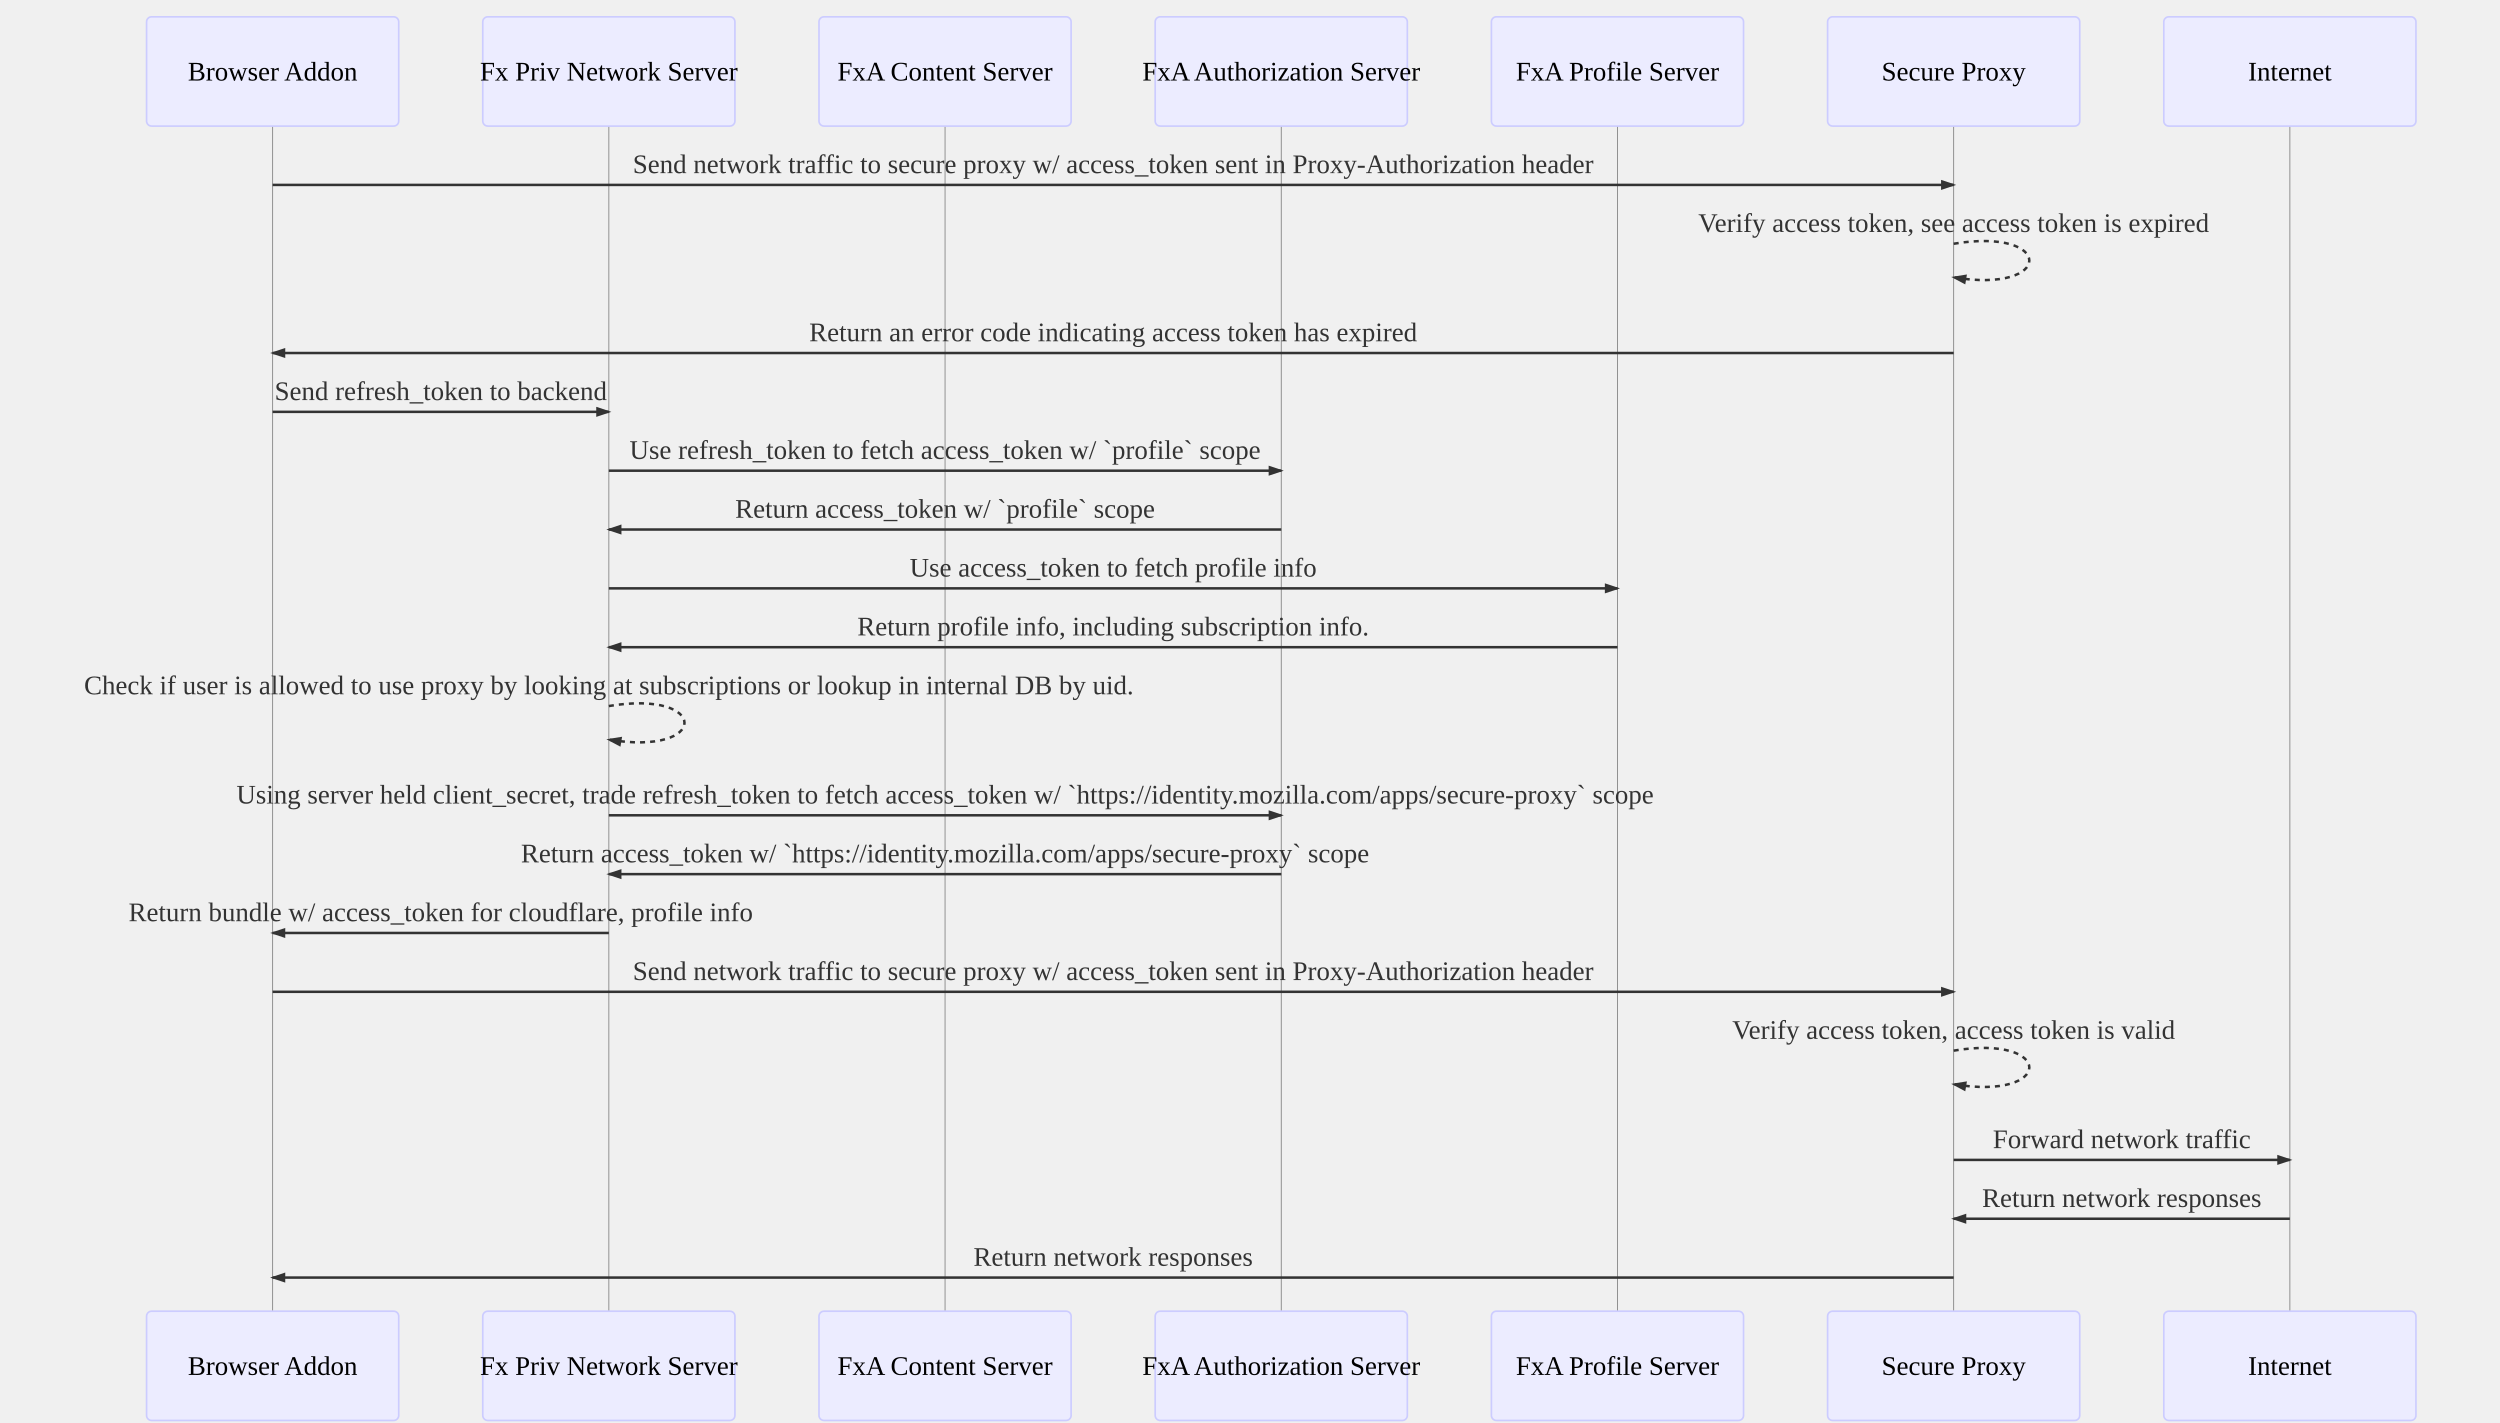
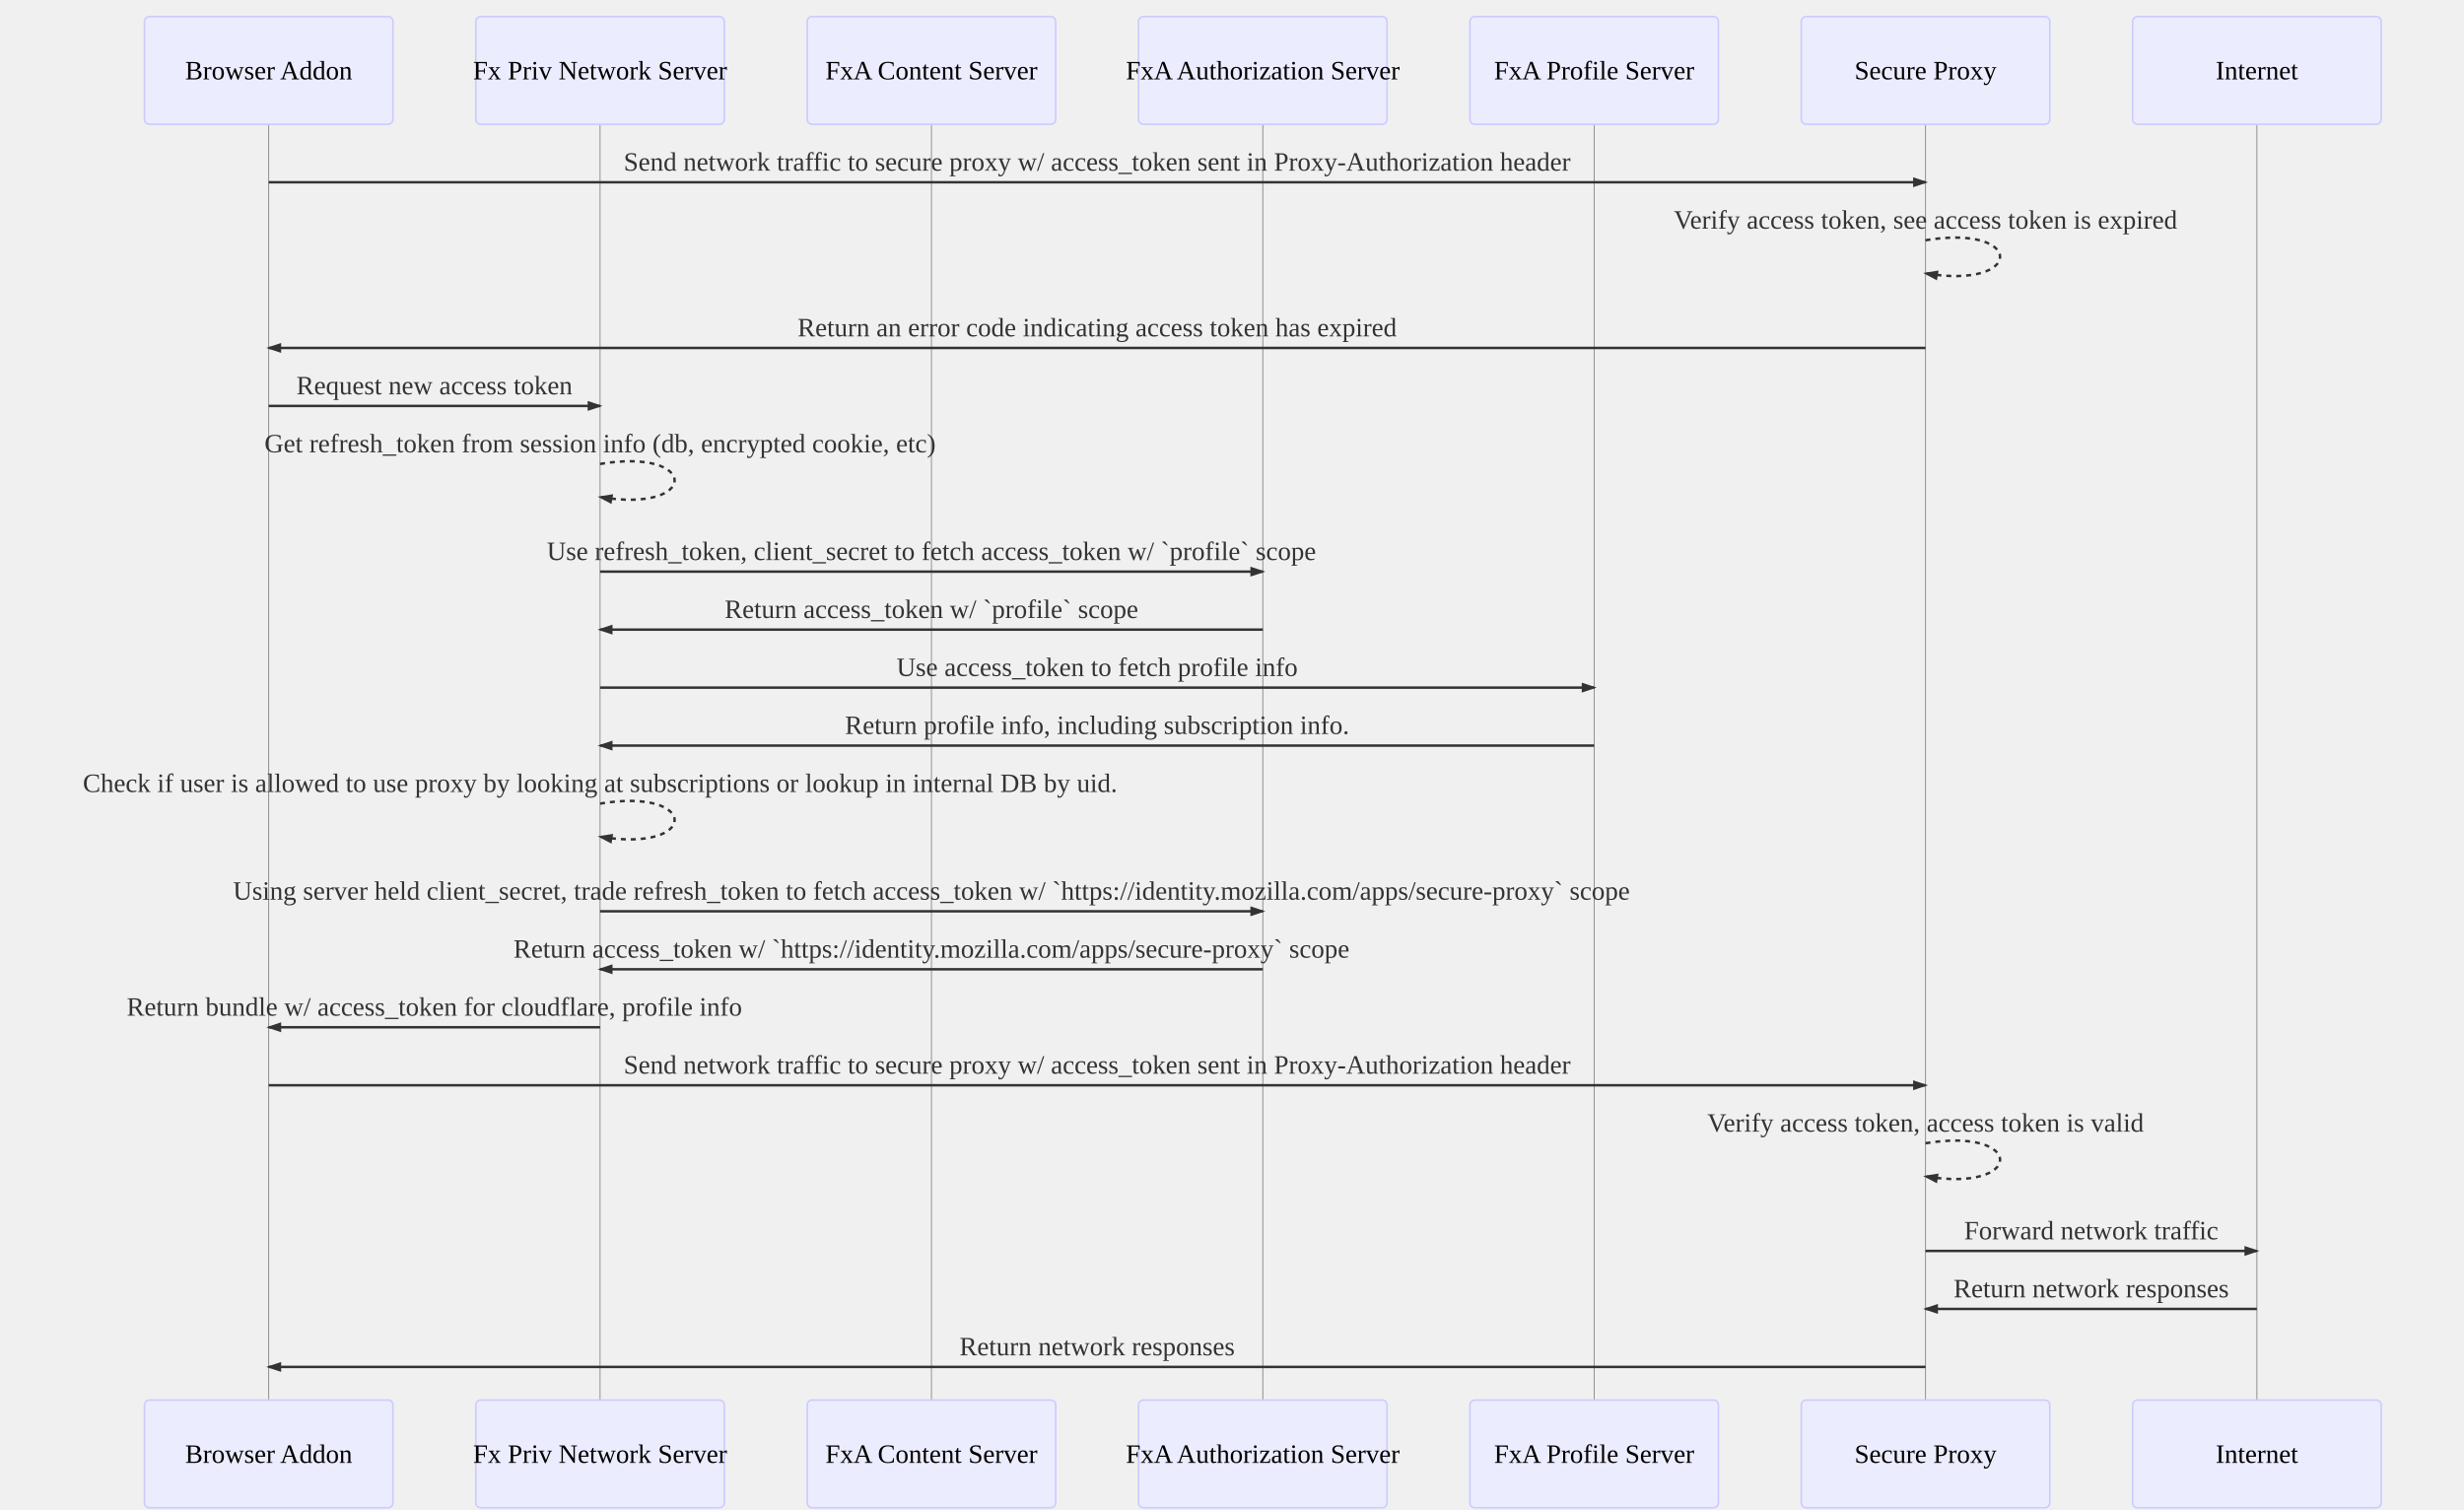
- <svg xmlns="http://www.w3.org/2000/svg" id="mermaid-1568984460507" width="100%" height="100%" style="max-width:1487.188px;" viewBox="-87.188 -10 1487.188 846">
-   <style>#mermaid-1568984460507 .label{font-family:trebuchet ms,verdana,arial;color:#333}#mermaid-1568984460507 .node circle,#mermaid-1568984460507 .node ellipse,#mermaid-1568984460507 .node polygon,#mermaid-1568984460507 .node rect{fill:#ececff;stroke:#9370db;stroke-width:1px}#mermaid-1568984460507 .node.clickable{cursor:pointer}#mermaid-1568984460507 .arrowheadPath{fill:#333}#mermaid-1568984460507 .edgePath .path{stroke:#333;stroke-width:1.5px}#mermaid-1568984460507 .edgeLabel{background-color:#e8e8e8}#mermaid-1568984460507 .cluster rect{fill:#ffffde!important;stroke:#aa3!important;stroke-width:1px!important}#mermaid-1568984460507 .cluster text{fill:#333}#mermaid-1568984460507 div.mermaidTooltip{position:absolute;text-align:center;max-width:200px;padding:2px;font-family:trebuchet ms,verdana,arial;font-size:12px;background:#ffffde;border:1px solid #aa3;border-radius:2px;pointer-events:none;z-index:100}#mermaid-1568984460507 .actor{stroke:#ccf;fill:#ececff}#mermaid-1568984460507 text.actor{fill:#000;stroke:none}#mermaid-1568984460507 .actor-line{stroke:grey}#mermaid-1568984460507 .messageLine0{marker-end:"url(#arrowhead)"}#mermaid-1568984460507 .messageLine0,#mermaid-1568984460507 .messageLine1{stroke-width:1.5;stroke-dasharray:"2 2";stroke:#333}#mermaid-1568984460507 #arrowhead{fill:#333}#mermaid-1568984460507 #crosshead path{fill:#333!important;stroke:#333!important}#mermaid-1568984460507 .messageText{fill:#333;stroke:none}#mermaid-1568984460507 .labelBox{stroke:#ccf;fill:#ececff}#mermaid-1568984460507 .labelText,#mermaid-1568984460507 .loopText{fill:#000;stroke:none}#mermaid-1568984460507 .loopLine{stroke-width:2;stroke-dasharray:"2 2";marker-end:"url(#arrowhead)";stroke:#ccf}#mermaid-1568984460507 .note{stroke:#aa3;fill:#fff5ad}#mermaid-1568984460507 .noteText{fill:#000;stroke:none;font-family:trebuchet ms,verdana,arial;font-size:14px}#mermaid-1568984460507 .section{stroke:none;opacity:.2}#mermaid-1568984460507 .section0{fill:rgba(102,102,255,.49)}#mermaid-1568984460507 .section2{fill:#fff400}#mermaid-1568984460507 .section1,#mermaid-1568984460507 .section3{fill:#fff;opacity:.2}#mermaid-1568984460507 .sectionTitle0,#mermaid-1568984460507 .sectionTitle1,#mermaid-1568984460507 .sectionTitle2,#mermaid-1568984460507 .sectionTitle3{fill:#333}#mermaid-1568984460507 .sectionTitle{text-anchor:start;font-size:11px;text-height:14px}#mermaid-1568984460507 .grid .tick{stroke:#d3d3d3;opacity:.3;shape-rendering:crispEdges}#mermaid-1568984460507 .grid path{stroke-width:0}#mermaid-1568984460507 .today{fill:none;stroke:red;stroke-width:2px}#mermaid-1568984460507 .task{stroke-width:2}#mermaid-1568984460507 .taskText{text-anchor:middle;font-size:11px}#mermaid-1568984460507 .taskTextOutsideRight{fill:#000;text-anchor:start;font-size:11px}#mermaid-1568984460507 .taskTextOutsideLeft{fill:#000;text-anchor:end;font-size:11px}#mermaid-1568984460507 .taskText0,#mermaid-1568984460507 .taskText1,#mermaid-1568984460507 .taskText2,#mermaid-1568984460507 .taskText3{fill:#fff}#mermaid-1568984460507 .task0,#mermaid-1568984460507 .task1,#mermaid-1568984460507 .task2,#mermaid-1568984460507 .task3{fill:#8a90dd;stroke:#534fbc}#mermaid-1568984460507 .taskTextOutside0,#mermaid-1568984460507 .taskTextOutside1,#mermaid-1568984460507 .taskTextOutside2,#mermaid-1568984460507 .taskTextOutside3{fill:#000}#mermaid-1568984460507 .active0,#mermaid-1568984460507 .active1,#mermaid-1568984460507 .active2,#mermaid-1568984460507 .active3{fill:#bfc7ff;stroke:#534fbc}#mermaid-1568984460507 .activeText0,#mermaid-1568984460507 .activeText1,#mermaid-1568984460507 .activeText2,#mermaid-1568984460507 .activeText3{fill:#000!important}#mermaid-1568984460507 .done0,#mermaid-1568984460507 .done1,#mermaid-1568984460507 .done2,#mermaid-1568984460507 .done3{stroke:grey;fill:#d3d3d3;stroke-width:2}#mermaid-1568984460507 .doneText0,#mermaid-1568984460507 .doneText1,#mermaid-1568984460507 .doneText2,#mermaid-1568984460507 .doneText3{fill:#000!important}#mermaid-1568984460507 .crit0,#mermaid-1568984460507 .crit1,#mermaid-1568984460507 .crit2,#mermaid-1568984460507 .crit3{stroke:#f88;fill:red;stroke-width:2}#mermaid-1568984460507 .activeCrit0,#mermaid-1568984460507 .activeCrit1,#mermaid-1568984460507 .activeCrit2,#mermaid-1568984460507 .activeCrit3{stroke:#f88;fill:#bfc7ff;stroke-width:2}#mermaid-1568984460507 .doneCrit0,#mermaid-1568984460507 .doneCrit1,#mermaid-1568984460507 .doneCrit2,#mermaid-1568984460507 .doneCrit3{stroke:#f88;fill:#d3d3d3;stroke-width:2;cursor:pointer;shape-rendering:crispEdges}#mermaid-1568984460507 .activeCritText0,#mermaid-1568984460507 .activeCritText1,#mermaid-1568984460507 .activeCritText2,#mermaid-1568984460507 .activeCritText3,#mermaid-1568984460507 .doneCritText0,#mermaid-1568984460507 .doneCritText1,#mermaid-1568984460507 .doneCritText2,#mermaid-1568984460507 .doneCritText3{fill:#000!important}#mermaid-1568984460507 .titleText{text-anchor:middle;font-size:18px;fill:#000}#mermaid-1568984460507 g.classGroup text{fill:#9370db;stroke:none;font-family:trebuchet ms,verdana,arial;font-size:10px}#mermaid-1568984460507 g.classGroup rect{fill:#ececff;stroke:#9370db}#mermaid-1568984460507 g.classGroup line{stroke:#9370db;stroke-width:1}#mermaid-1568984460507 .classLabel .box{stroke:none;stroke-width:0;fill:#ececff;opacity:.5}#mermaid-1568984460507 .classLabel .label{fill:#9370db;font-size:10px}#mermaid-1568984460507 .relation{stroke:#9370db;stroke-width:1;fill:none}#mermaid-1568984460507 #compositionEnd,#mermaid-1568984460507 #compositionStart{fill:#9370db;stroke:#9370db;stroke-width:1}#mermaid-1568984460507 #aggregationEnd,#mermaid-1568984460507 #aggregationStart{fill:#ececff;stroke:#9370db;stroke-width:1}#mermaid-1568984460507 #dependencyEnd,#mermaid-1568984460507 #dependencyStart,#mermaid-1568984460507 #extensionEnd,#mermaid-1568984460507 #extensionStart{fill:#9370db;stroke:#9370db;stroke-width:1}#mermaid-1568984460507 .branch-label,#mermaid-1568984460507 .commit-id,#mermaid-1568984460507 .commit-msg{fill:#d3d3d3;color:#d3d3d3}</style>
-   <style>#mermaid-1568984460507 {
+ <svg xmlns="http://www.w3.org/2000/svg" id="mermaid-1569243541961" width="100%" height="100%" style="max-width:1487.188px;" viewBox="-87.188 -10 1487.188 911">
+   <style>#mermaid-1569243541961 .label{font-family:trebuchet ms,verdana,arial;color:#333}#mermaid-1569243541961 .node circle,#mermaid-1569243541961 .node ellipse,#mermaid-1569243541961 .node polygon,#mermaid-1569243541961 .node rect{fill:#ececff;stroke:#9370db;stroke-width:1px}#mermaid-1569243541961 .node.clickable{cursor:pointer}#mermaid-1569243541961 .arrowheadPath{fill:#333}#mermaid-1569243541961 .edgePath .path{stroke:#333;stroke-width:1.5px}#mermaid-1569243541961 .edgeLabel{background-color:#e8e8e8}#mermaid-1569243541961 .cluster rect{fill:#ffffde!important;stroke:#aa3!important;stroke-width:1px!important}#mermaid-1569243541961 .cluster text{fill:#333}#mermaid-1569243541961 div.mermaidTooltip{position:absolute;text-align:center;max-width:200px;padding:2px;font-family:trebuchet ms,verdana,arial;font-size:12px;background:#ffffde;border:1px solid #aa3;border-radius:2px;pointer-events:none;z-index:100}#mermaid-1569243541961 .actor{stroke:#ccf;fill:#ececff}#mermaid-1569243541961 text.actor{fill:#000;stroke:none}#mermaid-1569243541961 .actor-line{stroke:grey}#mermaid-1569243541961 .messageLine0{marker-end:"url(#arrowhead)"}#mermaid-1569243541961 .messageLine0,#mermaid-1569243541961 .messageLine1{stroke-width:1.5;stroke-dasharray:"2 2";stroke:#333}#mermaid-1569243541961 #arrowhead{fill:#333}#mermaid-1569243541961 #crosshead path{fill:#333!important;stroke:#333!important}#mermaid-1569243541961 .messageText{fill:#333;stroke:none}#mermaid-1569243541961 .labelBox{stroke:#ccf;fill:#ececff}#mermaid-1569243541961 .labelText,#mermaid-1569243541961 .loopText{fill:#000;stroke:none}#mermaid-1569243541961 .loopLine{stroke-width:2;stroke-dasharray:"2 2";marker-end:"url(#arrowhead)";stroke:#ccf}#mermaid-1569243541961 .note{stroke:#aa3;fill:#fff5ad}#mermaid-1569243541961 .noteText{fill:#000;stroke:none;font-family:trebuchet ms,verdana,arial;font-size:14px}#mermaid-1569243541961 .section{stroke:none;opacity:.2}#mermaid-1569243541961 .section0{fill:rgba(102,102,255,.49)}#mermaid-1569243541961 .section2{fill:#fff400}#mermaid-1569243541961 .section1,#mermaid-1569243541961 .section3{fill:#fff;opacity:.2}#mermaid-1569243541961 .sectionTitle0,#mermaid-1569243541961 .sectionTitle1,#mermaid-1569243541961 .sectionTitle2,#mermaid-1569243541961 .sectionTitle3{fill:#333}#mermaid-1569243541961 .sectionTitle{text-anchor:start;font-size:11px;text-height:14px}#mermaid-1569243541961 .grid .tick{stroke:#d3d3d3;opacity:.3;shape-rendering:crispEdges}#mermaid-1569243541961 .grid path{stroke-width:0}#mermaid-1569243541961 .today{fill:none;stroke:red;stroke-width:2px}#mermaid-1569243541961 .task{stroke-width:2}#mermaid-1569243541961 .taskText{text-anchor:middle;font-size:11px}#mermaid-1569243541961 .taskTextOutsideRight{fill:#000;text-anchor:start;font-size:11px}#mermaid-1569243541961 .taskTextOutsideLeft{fill:#000;text-anchor:end;font-size:11px}#mermaid-1569243541961 .taskText0,#mermaid-1569243541961 .taskText1,#mermaid-1569243541961 .taskText2,#mermaid-1569243541961 .taskText3{fill:#fff}#mermaid-1569243541961 .task0,#mermaid-1569243541961 .task1,#mermaid-1569243541961 .task2,#mermaid-1569243541961 .task3{fill:#8a90dd;stroke:#534fbc}#mermaid-1569243541961 .taskTextOutside0,#mermaid-1569243541961 .taskTextOutside1,#mermaid-1569243541961 .taskTextOutside2,#mermaid-1569243541961 .taskTextOutside3{fill:#000}#mermaid-1569243541961 .active0,#mermaid-1569243541961 .active1,#mermaid-1569243541961 .active2,#mermaid-1569243541961 .active3{fill:#bfc7ff;stroke:#534fbc}#mermaid-1569243541961 .activeText0,#mermaid-1569243541961 .activeText1,#mermaid-1569243541961 .activeText2,#mermaid-1569243541961 .activeText3{fill:#000!important}#mermaid-1569243541961 .done0,#mermaid-1569243541961 .done1,#mermaid-1569243541961 .done2,#mermaid-1569243541961 .done3{stroke:grey;fill:#d3d3d3;stroke-width:2}#mermaid-1569243541961 .doneText0,#mermaid-1569243541961 .doneText1,#mermaid-1569243541961 .doneText2,#mermaid-1569243541961 .doneText3{fill:#000!important}#mermaid-1569243541961 .crit0,#mermaid-1569243541961 .crit1,#mermaid-1569243541961 .crit2,#mermaid-1569243541961 .crit3{stroke:#f88;fill:red;stroke-width:2}#mermaid-1569243541961 .activeCrit0,#mermaid-1569243541961 .activeCrit1,#mermaid-1569243541961 .activeCrit2,#mermaid-1569243541961 .activeCrit3{stroke:#f88;fill:#bfc7ff;stroke-width:2}#mermaid-1569243541961 .doneCrit0,#mermaid-1569243541961 .doneCrit1,#mermaid-1569243541961 .doneCrit2,#mermaid-1569243541961 .doneCrit3{stroke:#f88;fill:#d3d3d3;stroke-width:2;cursor:pointer;shape-rendering:crispEdges}#mermaid-1569243541961 .activeCritText0,#mermaid-1569243541961 .activeCritText1,#mermaid-1569243541961 .activeCritText2,#mermaid-1569243541961 .activeCritText3,#mermaid-1569243541961 .doneCritText0,#mermaid-1569243541961 .doneCritText1,#mermaid-1569243541961 .doneCritText2,#mermaid-1569243541961 .doneCritText3{fill:#000!important}#mermaid-1569243541961 .titleText{text-anchor:middle;font-size:18px;fill:#000}#mermaid-1569243541961 g.classGroup text{fill:#9370db;stroke:none;font-family:trebuchet ms,verdana,arial;font-size:10px}#mermaid-1569243541961 g.classGroup rect{fill:#ececff;stroke:#9370db}#mermaid-1569243541961 g.classGroup line{stroke:#9370db;stroke-width:1}#mermaid-1569243541961 .classLabel .box{stroke:none;stroke-width:0;fill:#ececff;opacity:.5}#mermaid-1569243541961 .classLabel .label{fill:#9370db;font-size:10px}#mermaid-1569243541961 .relation{stroke:#9370db;stroke-width:1;fill:none}#mermaid-1569243541961 #compositionEnd,#mermaid-1569243541961 #compositionStart{fill:#9370db;stroke:#9370db;stroke-width:1}#mermaid-1569243541961 #aggregationEnd,#mermaid-1569243541961 #aggregationStart{fill:#ececff;stroke:#9370db;stroke-width:1}#mermaid-1569243541961 #dependencyEnd,#mermaid-1569243541961 #dependencyStart,#mermaid-1569243541961 #extensionEnd,#mermaid-1569243541961 #extensionStart{fill:#9370db;stroke:#9370db;stroke-width:1}#mermaid-1569243541961 .branch-label,#mermaid-1569243541961 .commit-id,#mermaid-1569243541961 .commit-msg{fill:#d3d3d3;color:#d3d3d3}</style>
+   <style>#mermaid-1569243541961 {
    color: rgb(0, 0, 0);
    font: normal normal 400 normal 16px / normal "Times New Roman";
  }</style>
  <g />
  <g>
-     <line id="actor0" x1="75" y1="5" x2="75" y2="835" class="actor-line" stroke-width="0.5px" stroke="#999" />
+     <line id="actor0" x1="75" y1="5" x2="75" y2="900" class="actor-line" stroke-width="0.5px" stroke="#999" />
    <rect x="0" y="0" fill="#eaeaea" stroke="#666" width="150" height="65" rx="3" ry="3" class="actor" />
    <text x="75" y="32.5" dominant-baseline="central" alignment-baseline="central" class="actor" style="text-anchor: middle;">
      <tspan x="75" dy="0">Browser Addon</tspan>
    </text>
  </g>
  <g>
-     <line id="actor1" x1="275" y1="5" x2="275" y2="835" class="actor-line" stroke-width="0.5px" stroke="#999" />
+     <line id="actor1" x1="275" y1="5" x2="275" y2="900" class="actor-line" stroke-width="0.5px" stroke="#999" />
    <rect x="200" y="0" fill="#eaeaea" stroke="#666" width="150" height="65" rx="3" ry="3" class="actor" />
    <text x="275" y="32.5" dominant-baseline="central" alignment-baseline="central" class="actor" style="text-anchor: middle;">
      <tspan x="275" dy="0">Fx Priv Network Server</tspan>
    </text>
  </g>
  <g>
-     <line id="actor2" x1="475" y1="5" x2="475" y2="835" class="actor-line" stroke-width="0.5px" stroke="#999" />
+     <line id="actor2" x1="475" y1="5" x2="475" y2="900" class="actor-line" stroke-width="0.5px" stroke="#999" />
    <rect x="400" y="0" fill="#eaeaea" stroke="#666" width="150" height="65" rx="3" ry="3" class="actor" />
    <text x="475" y="32.5" dominant-baseline="central" alignment-baseline="central" class="actor" style="text-anchor: middle;">
      <tspan x="475" dy="0">FxA Content Server</tspan>
    </text>
  </g>
  <g>
-     <line id="actor3" x1="675" y1="5" x2="675" y2="835" class="actor-line" stroke-width="0.5px" stroke="#999" />
+     <line id="actor3" x1="675" y1="5" x2="675" y2="900" class="actor-line" stroke-width="0.5px" stroke="#999" />
    <rect x="600" y="0" fill="#eaeaea" stroke="#666" width="150" height="65" rx="3" ry="3" class="actor" />
    <text x="675" y="32.5" dominant-baseline="central" alignment-baseline="central" class="actor" style="text-anchor: middle;">
      <tspan x="675" dy="0">FxA Authorization Server</tspan>
    </text>
  </g>
  <g>
-     <line id="actor4" x1="875" y1="5" x2="875" y2="835" class="actor-line" stroke-width="0.5px" stroke="#999" />
+     <line id="actor4" x1="875" y1="5" x2="875" y2="900" class="actor-line" stroke-width="0.5px" stroke="#999" />
    <rect x="800" y="0" fill="#eaeaea" stroke="#666" width="150" height="65" rx="3" ry="3" class="actor" />
    <text x="875" y="32.5" dominant-baseline="central" alignment-baseline="central" class="actor" style="text-anchor: middle;">
      <tspan x="875" dy="0">FxA Profile Server</tspan>
    </text>
  </g>
  <g>
-     <line id="actor5" x1="1075" y1="5" x2="1075" y2="835" class="actor-line" stroke-width="0.5px" stroke="#999" />
+     <line id="actor5" x1="1075" y1="5" x2="1075" y2="900" class="actor-line" stroke-width="0.5px" stroke="#999" />
    <rect x="1000" y="0" fill="#eaeaea" stroke="#666" width="150" height="65" rx="3" ry="3" class="actor" />
    <text x="1075" y="32.5" dominant-baseline="central" alignment-baseline="central" class="actor" style="text-anchor: middle;">
      <tspan x="1075" dy="0">Secure Proxy</tspan>
    </text>
  </g>
  <g>
-     <line id="actor6" x1="1275" y1="5" x2="1275" y2="835" class="actor-line" stroke-width="0.5px" stroke="#999" />
+     <line id="actor6" x1="1275" y1="5" x2="1275" y2="900" class="actor-line" stroke-width="0.5px" stroke="#999" />
    <rect x="1200" y="0" fill="#eaeaea" stroke="#666" width="150" height="65" rx="3" ry="3" class="actor" />
    <text x="1275" y="32.5" dominant-baseline="central" alignment-baseline="central" class="actor" style="text-anchor: middle;">
      <tspan x="1275" dy="0">Internet</tspan>
    </text>
  </g>
  <defs>
    <marker id="arrowhead" refX="5" refY="2" markerWidth="6" markerHeight="4" orient="auto">
      <path d="M 0,0 V 4 L6,2 Z" />
    </marker>
  </defs>
  <defs>
    <marker id="crosshead" markerWidth="15" markerHeight="8" orient="auto" refX="16" refY="4">
      <path fill="black" stroke="#000000" stroke-width="1px" d="M 9,2 V 6 L16,4 Z" style="stroke-dasharray: 0, 0;" />
      <path fill="none" stroke="#000000" stroke-width="1px" d="M 0,1 L 6,7 M 6,1 L 0,7" style="stroke-dasharray: 0, 0;" />
    </marker>
  </defs>
  <g>
    <text x="575" y="93" class="messageText" style="text-anchor: middle;">Send network traffic to secure proxy w/ access_token sent in Proxy-Authorization header</text>
    <line x1="75" y1="100" x2="1075" y2="100" class="messageLine0" stroke-width="2" stroke="black" marker-end="url(#arrowhead)" style="fill: none;" />
  </g>
  <g>
    <text x="1075" y="128" class="messageText" style="text-anchor: middle;">Verify access token, see access token is expired</text>
    <path d="M 1075,135 C 1135,125 1135,165 1075,155" class="messageLine1" stroke-width="2" stroke="black" marker-end="url(#arrowhead)" style="stroke-dasharray: 3, 3; fill: none;" />
  </g>
  <g>
    <text x="575" y="193" class="messageText" style="text-anchor: middle;">Return an error code indicating access token has expired</text>
    <line x1="1075" y1="200" x2="75" y2="200" class="messageLine0" stroke-width="2" stroke="black" marker-end="url(#arrowhead)" style="fill: none;" />
  </g>
  <g>
-     <text x="175" y="228" class="messageText" style="text-anchor: middle;">Send refresh_token to backend</text>
+     <text x="175" y="228" class="messageText" style="text-anchor: middle;">Request new access token</text>
    <line x1="75" y1="235" x2="275" y2="235" class="messageLine0" stroke-width="2" stroke="black" marker-end="url(#arrowhead)" style="fill: none;" />
  </g>
  <g>
-     <text x="475" y="263" class="messageText" style="text-anchor: middle;">Use refresh_token to fetch access_token w/ `profile` scope</text>
-     <line x1="275" y1="270" x2="675" y2="270" class="messageLine0" stroke-width="2" stroke="black" marker-end="url(#arrowhead)" style="fill: none;" />
+     <text x="275" y="263" class="messageText" style="text-anchor: middle;">Get refresh_token from session info (db, encrypted cookie, etc)</text>
+     <path d="M 275,270 C 335,260 335,300 275,290" class="messageLine1" stroke-width="2" stroke="black" marker-end="url(#arrowhead)" style="stroke-dasharray: 3, 3; fill: none;" />
  </g>
  <g>
-     <text x="475" y="298" class="messageText" style="text-anchor: middle;">Return access_token w/ `profile` scope</text>
-     <line x1="675" y1="305" x2="275" y2="305" class="messageLine0" stroke-width="2" stroke="black" marker-end="url(#arrowhead)" style="fill: none;" />
+     <text x="475" y="328" class="messageText" style="text-anchor: middle;">Use refresh_token, client_secret to fetch access_token w/ `profile` scope</text>
+     <line x1="275" y1="335" x2="675" y2="335" class="messageLine0" stroke-width="2" stroke="black" marker-end="url(#arrowhead)" style="fill: none;" />
  </g>
  <g>
-     <text x="575" y="333" class="messageText" style="text-anchor: middle;">Use access_token to fetch profile info</text>
-     <line x1="275" y1="340" x2="875" y2="340" class="messageLine0" stroke-width="2" stroke="black" marker-end="url(#arrowhead)" style="fill: none;" />
+     <text x="475" y="363" class="messageText" style="text-anchor: middle;">Return access_token w/ `profile` scope</text>
+     <line x1="675" y1="370" x2="275" y2="370" class="messageLine0" stroke-width="2" stroke="black" marker-end="url(#arrowhead)" style="fill: none;" />
  </g>
  <g>
-     <text x="575" y="368" class="messageText" style="text-anchor: middle;">Return profile info, including subscription info.</text>
-     <line x1="875" y1="375" x2="275" y2="375" class="messageLine0" stroke-width="2" stroke="black" marker-end="url(#arrowhead)" style="fill: none;" />
+     <text x="575" y="398" class="messageText" style="text-anchor: middle;">Use access_token to fetch profile info</text>
+     <line x1="275" y1="405" x2="875" y2="405" class="messageLine0" stroke-width="2" stroke="black" marker-end="url(#arrowhead)" style="fill: none;" />
  </g>
  <g>
-     <text x="275" y="403" class="messageText" style="text-anchor: middle;">Check if user is allowed to use proxy by looking at subscriptions or lookup in internal DB by uid.</text>
-     <path d="M 275,410 C 335,400 335,440 275,430" class="messageLine1" stroke-width="2" stroke="black" marker-end="url(#arrowhead)" style="stroke-dasharray: 3, 3; fill: none;" />
+     <text x="575" y="433" class="messageText" style="text-anchor: middle;">Return profile info, including subscription info.</text>
+     <line x1="875" y1="440" x2="275" y2="440" class="messageLine0" stroke-width="2" stroke="black" marker-end="url(#arrowhead)" style="fill: none;" />
  </g>
  <g>
-     <text x="475" y="468" class="messageText" style="text-anchor: middle;">Using server held client_secret, trade refresh_token to fetch access_token w/ `https://identity.mozilla.com/apps/secure-proxy` scope</text>
-     <line x1="275" y1="475" x2="675" y2="475" class="messageLine0" stroke-width="2" stroke="black" marker-end="url(#arrowhead)" style="fill: none;" />
+     <text x="275" y="468" class="messageText" style="text-anchor: middle;">Check if user is allowed to use proxy by looking at subscriptions or lookup in internal DB by uid.</text>
+     <path d="M 275,475 C 335,465 335,505 275,495" class="messageLine1" stroke-width="2" stroke="black" marker-end="url(#arrowhead)" style="stroke-dasharray: 3, 3; fill: none;" />
  </g>
  <g>
-     <text x="475" y="503" class="messageText" style="text-anchor: middle;">Return access_token w/ `https://identity.mozilla.com/apps/secure-proxy` scope</text>
-     <line x1="675" y1="510" x2="275" y2="510" class="messageLine0" stroke-width="2" stroke="black" marker-end="url(#arrowhead)" style="fill: none;" />
+     <text x="475" y="533" class="messageText" style="text-anchor: middle;">Using server held client_secret, trade refresh_token to fetch access_token w/ `https://identity.mozilla.com/apps/secure-proxy` scope</text>
+     <line x1="275" y1="540" x2="675" y2="540" class="messageLine0" stroke-width="2" stroke="black" marker-end="url(#arrowhead)" style="fill: none;" />
  </g>
  <g>
-     <text x="175" y="538" class="messageText" style="text-anchor: middle;">Return bundle w/ access_token for cloudflare, profile info</text>
-     <line x1="275" y1="545" x2="75" y2="545" class="messageLine0" stroke-width="2" stroke="black" marker-end="url(#arrowhead)" style="fill: none;" />
+     <text x="475" y="568" class="messageText" style="text-anchor: middle;">Return access_token w/ `https://identity.mozilla.com/apps/secure-proxy` scope</text>
+     <line x1="675" y1="575" x2="275" y2="575" class="messageLine0" stroke-width="2" stroke="black" marker-end="url(#arrowhead)" style="fill: none;" />
  </g>
  <g>
-     <text x="575" y="573" class="messageText" style="text-anchor: middle;">Send network traffic to secure proxy w/ access_token sent in Proxy-Authorization header</text>
-     <line x1="75" y1="580" x2="1075" y2="580" class="messageLine0" stroke-width="2" stroke="black" marker-end="url(#arrowhead)" style="fill: none;" />
+     <text x="175" y="603" class="messageText" style="text-anchor: middle;">Return bundle w/ access_token for cloudflare, profile info</text>
+     <line x1="275" y1="610" x2="75" y2="610" class="messageLine0" stroke-width="2" stroke="black" marker-end="url(#arrowhead)" style="fill: none;" />
  </g>
  <g>
-     <text x="1075" y="608" class="messageText" style="text-anchor: middle;">Verify access token, access token is valid</text>
-     <path d="M 1075,615 C 1135,605 1135,645 1075,635" class="messageLine1" stroke-width="2" stroke="black" marker-end="url(#arrowhead)" style="stroke-dasharray: 3, 3; fill: none;" />
+     <text x="575" y="638" class="messageText" style="text-anchor: middle;">Send network traffic to secure proxy w/ access_token sent in Proxy-Authorization header</text>
+     <line x1="75" y1="645" x2="1075" y2="645" class="messageLine0" stroke-width="2" stroke="black" marker-end="url(#arrowhead)" style="fill: none;" />
  </g>
  <g>
-     <text x="1175" y="673" class="messageText" style="text-anchor: middle;">Forward network traffic</text>
-     <line x1="1075" y1="680" x2="1275" y2="680" class="messageLine0" stroke-width="2" stroke="black" marker-end="url(#arrowhead)" style="fill: none;" />
+     <text x="1075" y="673" class="messageText" style="text-anchor: middle;">Verify access token, access token is valid</text>
+     <path d="M 1075,680 C 1135,670 1135,710 1075,700" class="messageLine1" stroke-width="2" stroke="black" marker-end="url(#arrowhead)" style="stroke-dasharray: 3, 3; fill: none;" />
  </g>
  <g>
-     <text x="1175" y="708" class="messageText" style="text-anchor: middle;">Return network responses</text>
-     <line x1="1275" y1="715" x2="1075" y2="715" class="messageLine0" stroke-width="2" stroke="black" marker-end="url(#arrowhead)" style="fill: none;" />
+     <text x="1175" y="738" class="messageText" style="text-anchor: middle;">Forward network traffic</text>
+     <line x1="1075" y1="745" x2="1275" y2="745" class="messageLine0" stroke-width="2" stroke="black" marker-end="url(#arrowhead)" style="fill: none;" />
  </g>
  <g>
-     <text x="575" y="743" class="messageText" style="text-anchor: middle;">Return network responses</text>
-     <line x1="1075" y1="750" x2="75" y2="750" class="messageLine0" stroke-width="2" stroke="black" marker-end="url(#arrowhead)" style="fill: none;" />
+     <text x="1175" y="773" class="messageText" style="text-anchor: middle;">Return network responses</text>
+     <line x1="1275" y1="780" x2="1075" y2="780" class="messageLine0" stroke-width="2" stroke="black" marker-end="url(#arrowhead)" style="fill: none;" />
  </g>
  <g>
-     <rect x="0" y="770" fill="#eaeaea" stroke="#666" width="150" height="65" rx="3" ry="3" class="actor" />
-     <text x="75" y="802.5" dominant-baseline="central" alignment-baseline="central" class="actor" style="text-anchor: middle;">
+     <text x="575" y="808" class="messageText" style="text-anchor: middle;">Return network responses</text>
+     <line x1="1075" y1="815" x2="75" y2="815" class="messageLine0" stroke-width="2" stroke="black" marker-end="url(#arrowhead)" style="fill: none;" />
+   </g>
+   <g>
+     <rect x="0" y="835" fill="#eaeaea" stroke="#666" width="150" height="65" rx="3" ry="3" class="actor" />
+     <text x="75" y="867.5" dominant-baseline="central" alignment-baseline="central" class="actor" style="text-anchor: middle;">
      <tspan x="75" dy="0">Browser Addon</tspan>
    </text>
  </g>
  <g>
-     <rect x="200" y="770" fill="#eaeaea" stroke="#666" width="150" height="65" rx="3" ry="3" class="actor" />
-     <text x="275" y="802.5" dominant-baseline="central" alignment-baseline="central" class="actor" style="text-anchor: middle;">
+     <rect x="200" y="835" fill="#eaeaea" stroke="#666" width="150" height="65" rx="3" ry="3" class="actor" />
+     <text x="275" y="867.5" dominant-baseline="central" alignment-baseline="central" class="actor" style="text-anchor: middle;">
      <tspan x="275" dy="0">Fx Priv Network Server</tspan>
    </text>
  </g>
  <g>
-     <rect x="400" y="770" fill="#eaeaea" stroke="#666" width="150" height="65" rx="3" ry="3" class="actor" />
-     <text x="475" y="802.5" dominant-baseline="central" alignment-baseline="central" class="actor" style="text-anchor: middle;">
+     <rect x="400" y="835" fill="#eaeaea" stroke="#666" width="150" height="65" rx="3" ry="3" class="actor" />
+     <text x="475" y="867.5" dominant-baseline="central" alignment-baseline="central" class="actor" style="text-anchor: middle;">
      <tspan x="475" dy="0">FxA Content Server</tspan>
    </text>
  </g>
  <g>
-     <rect x="600" y="770" fill="#eaeaea" stroke="#666" width="150" height="65" rx="3" ry="3" class="actor" />
-     <text x="675" y="802.5" dominant-baseline="central" alignment-baseline="central" class="actor" style="text-anchor: middle;">
+     <rect x="600" y="835" fill="#eaeaea" stroke="#666" width="150" height="65" rx="3" ry="3" class="actor" />
+     <text x="675" y="867.5" dominant-baseline="central" alignment-baseline="central" class="actor" style="text-anchor: middle;">
      <tspan x="675" dy="0">FxA Authorization Server</tspan>
    </text>
  </g>
  <g>
-     <rect x="800" y="770" fill="#eaeaea" stroke="#666" width="150" height="65" rx="3" ry="3" class="actor" />
-     <text x="875" y="802.5" dominant-baseline="central" alignment-baseline="central" class="actor" style="text-anchor: middle;">
+     <rect x="800" y="835" fill="#eaeaea" stroke="#666" width="150" height="65" rx="3" ry="3" class="actor" />
+     <text x="875" y="867.5" dominant-baseline="central" alignment-baseline="central" class="actor" style="text-anchor: middle;">
      <tspan x="875" dy="0">FxA Profile Server</tspan>
    </text>
  </g>
  <g>
-     <rect x="1000" y="770" fill="#eaeaea" stroke="#666" width="150" height="65" rx="3" ry="3" class="actor" />
-     <text x="1075" y="802.5" dominant-baseline="central" alignment-baseline="central" class="actor" style="text-anchor: middle;">
+     <rect x="1000" y="835" fill="#eaeaea" stroke="#666" width="150" height="65" rx="3" ry="3" class="actor" />
+     <text x="1075" y="867.5" dominant-baseline="central" alignment-baseline="central" class="actor" style="text-anchor: middle;">
      <tspan x="1075" dy="0">Secure Proxy</tspan>
    </text>
  </g>
  <g>
-     <rect x="1200" y="770" fill="#eaeaea" stroke="#666" width="150" height="65" rx="3" ry="3" class="actor" />
-     <text x="1275" y="802.5" dominant-baseline="central" alignment-baseline="central" class="actor" style="text-anchor: middle;">
+     <rect x="1200" y="835" fill="#eaeaea" stroke="#666" width="150" height="65" rx="3" ry="3" class="actor" />
+     <text x="1275" y="867.5" dominant-baseline="central" alignment-baseline="central" class="actor" style="text-anchor: middle;">
      <tspan x="1275" dy="0">Internet</tspan>
    </text>
  </g>
</svg>
